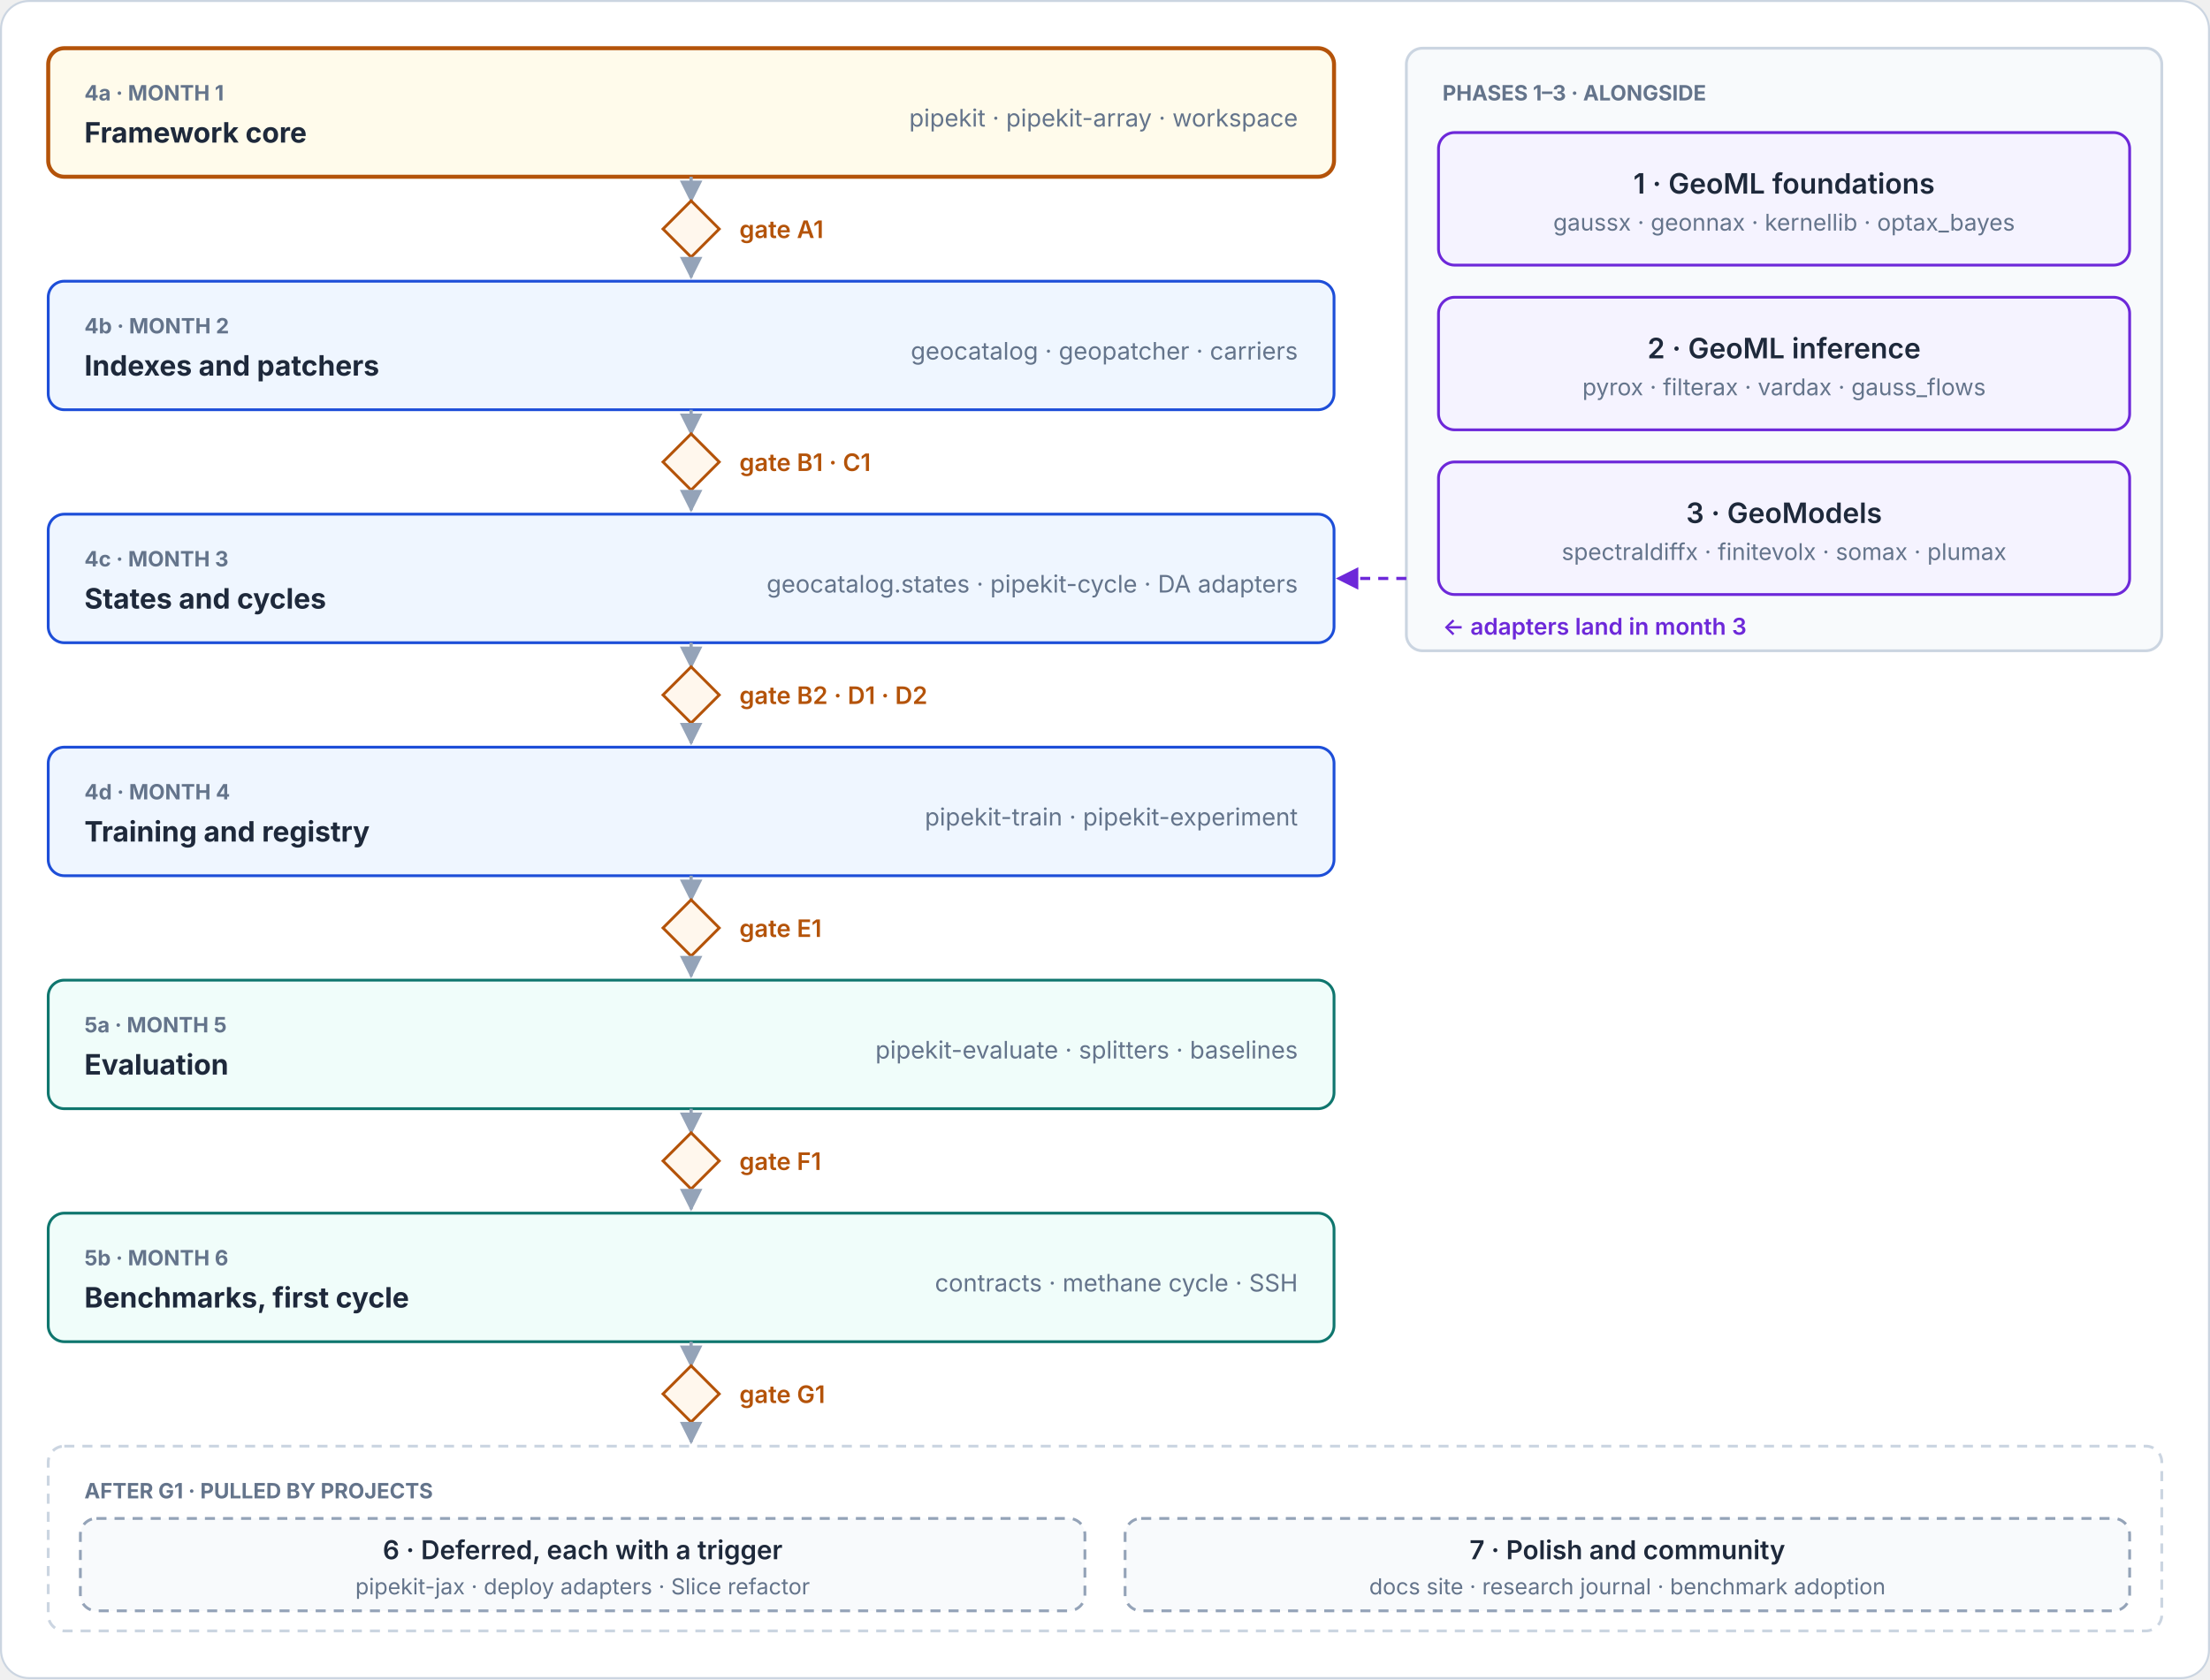
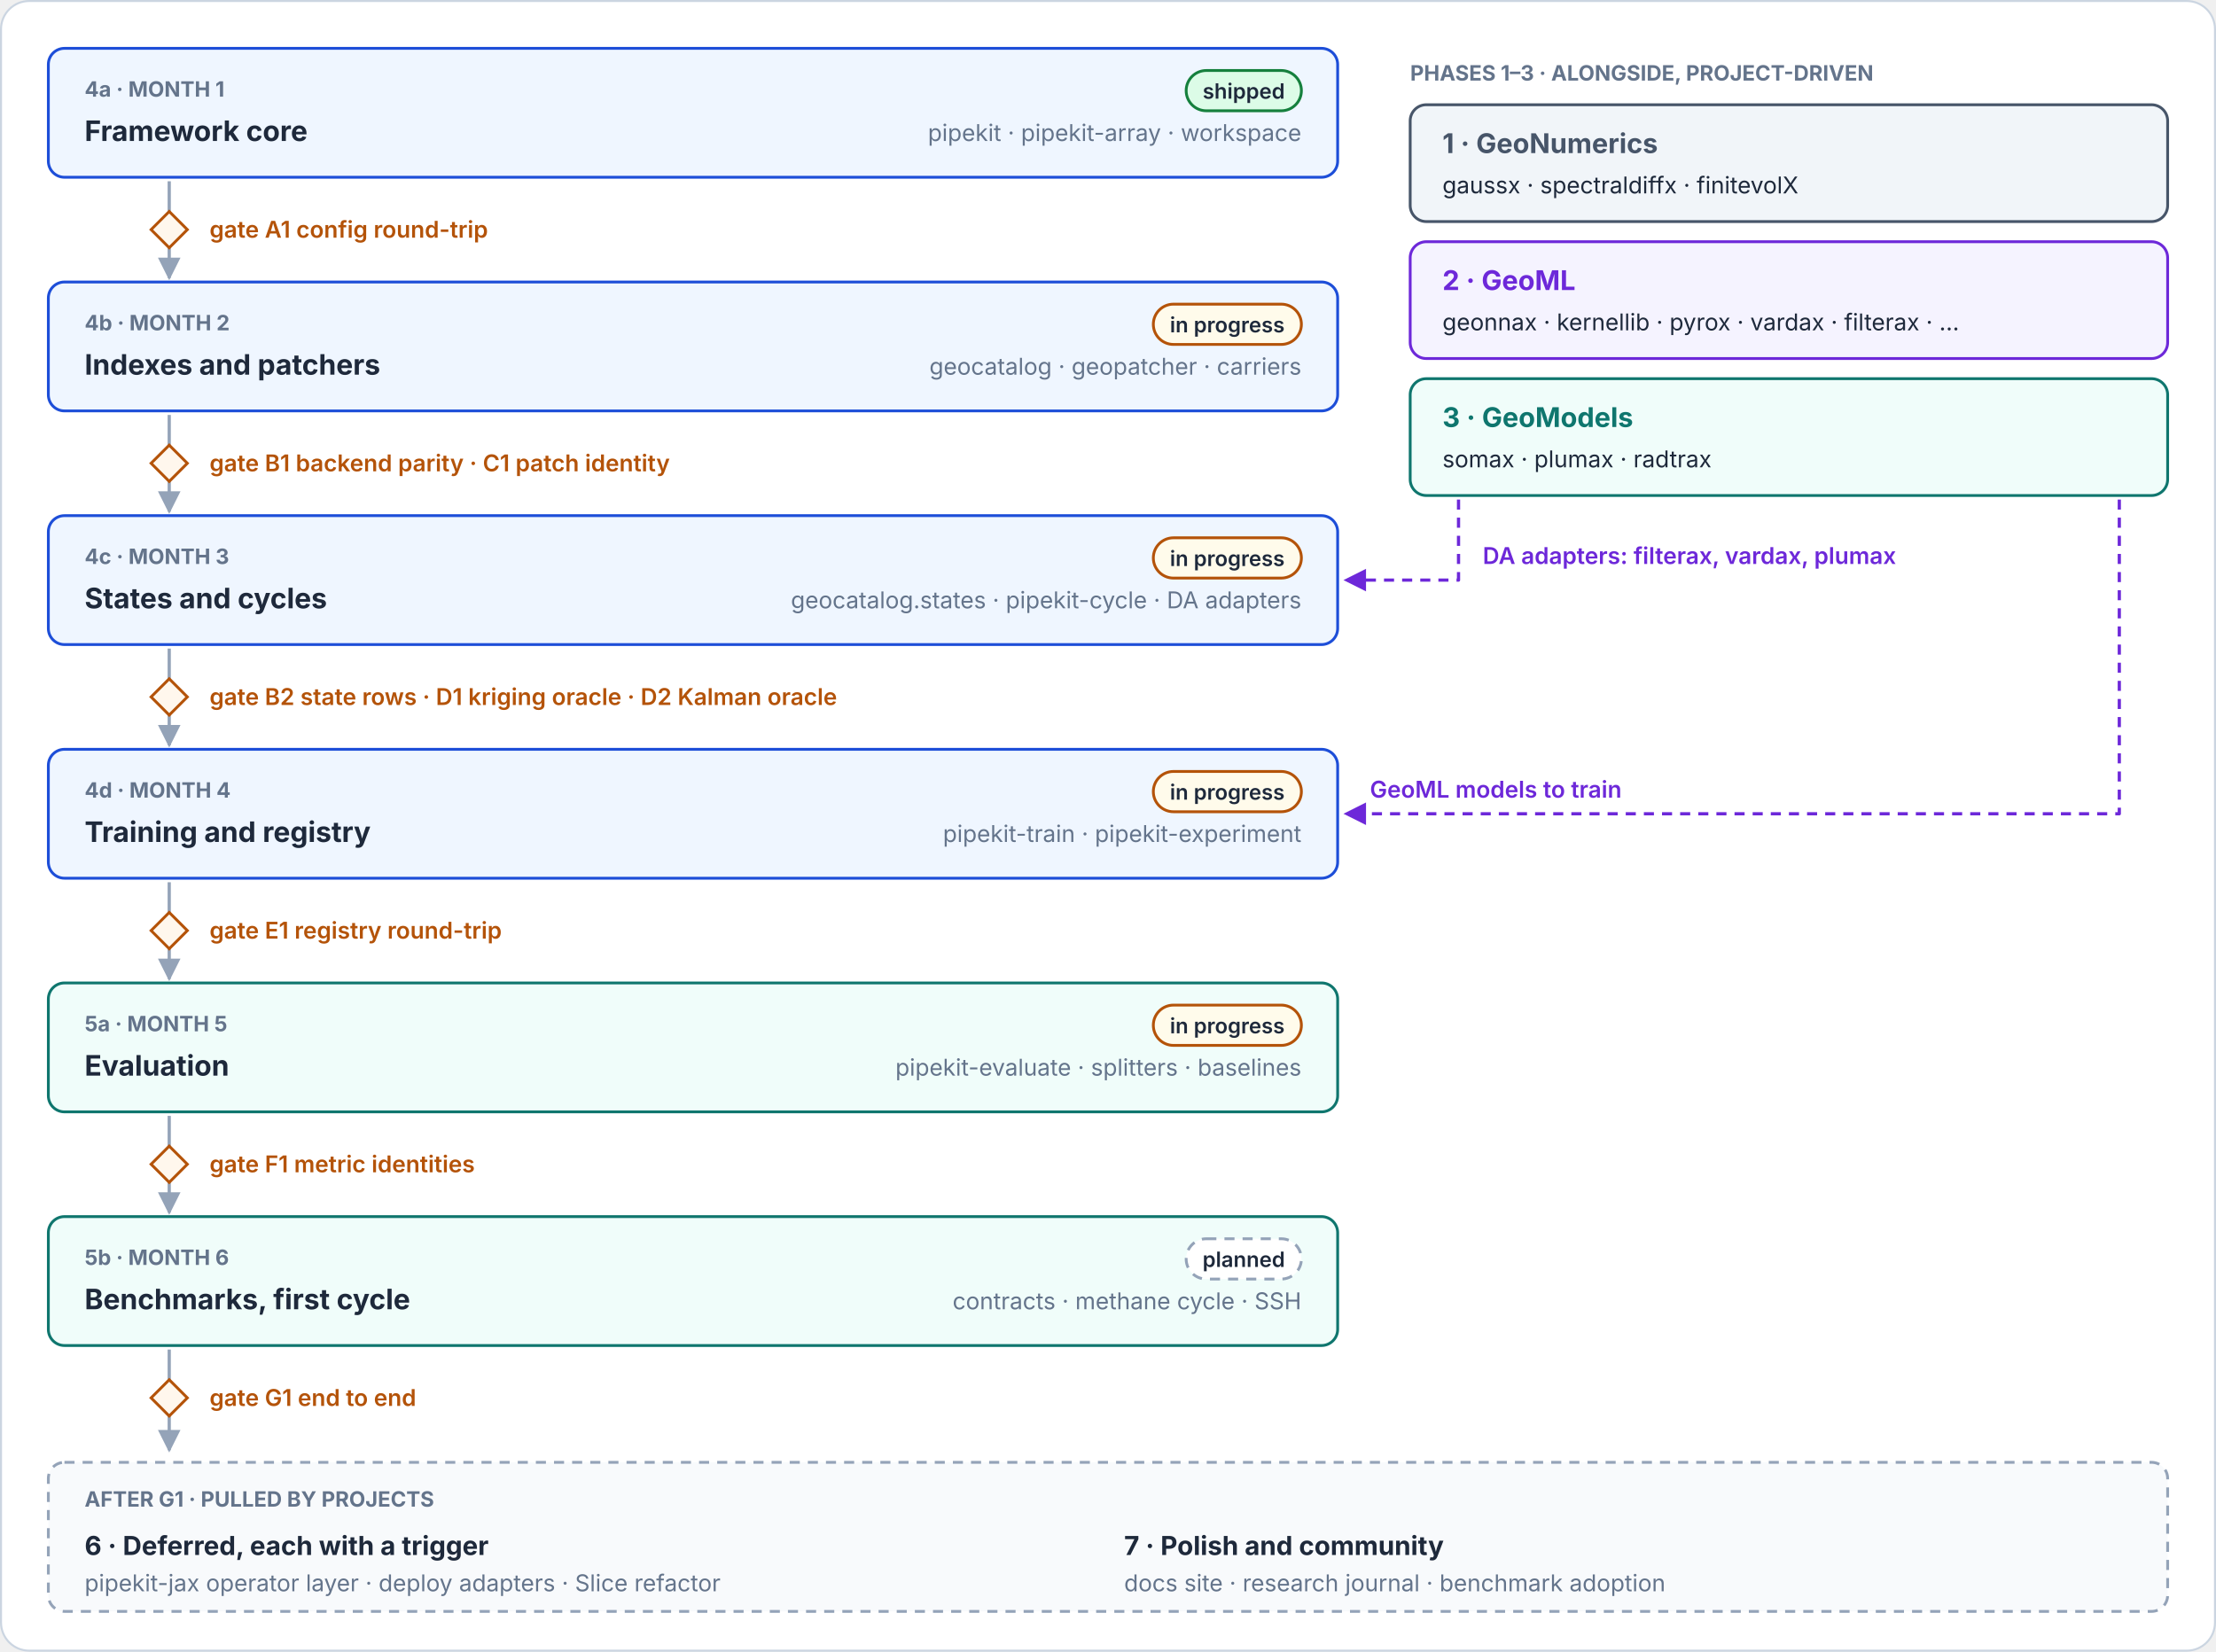
- <svg xmlns="http://www.w3.org/2000/svg" viewBox="0 0 1100 836" width="1100" height="836" role="img" aria-label="The roadmap: six monthly phases from top to bottom, each closed by a gate diamond; phases 1 to 3 run alongside and feed month 3; phases 6 and 7 follow the last gate." font-family="Inter, 'Helvetica Neue', Arial, 'DejaVu Sans', sans-serif">
+ <svg xmlns="http://www.w3.org/2000/svg" viewBox="0 0 1100 820" width="1100" height="820" role="img" aria-label="The roadmap: phases 4 and 5 as six months from top to bottom, each with its status and closed by its gates; phases 1 to 3, one per lower layer, run alongside and feed the DA adapters in month 3 and the models trained in month 4; phases 6 and 7 follow the last gate." font-family="Inter, 'Helvetica Neue', Arial, 'DejaVu Sans', sans-serif">
  <defs>
    <marker id="m6d28d9" viewBox="0 0 10 10" refX="9" refY="5" markerWidth="7" markerHeight="7" orient="auto-start-reverse">
      <path d="M0,0 L10,5 L0,10 z" fill="#6d28d9" />
    </marker>
    <marker id="m94a3b8" viewBox="0 0 10 10" refX="9" refY="5" markerWidth="7" markerHeight="7" orient="auto-start-reverse">
      <path d="M0,0 L10,5 L0,10 z" fill="#94a3b8" />
    </marker>
  </defs>
-   <rect x="0.5" y="0.5" width="1099" height="835" rx="14" fill="#ffffff" stroke="#cbd5e1" />
-   <rect x="24.0" y="24.0" width="640.0" height="64.0" rx="8" fill="#fffbeb" stroke="#b45309" stroke-width="2" />
-   <text x="42.0" y="50.0" font-size="10.5" fill="#64748b" text-anchor="start" font-weight="700">4a · MONTH 1</text>
-   <text x="42.0" y="71.0" font-size="14" fill="#1e293b" text-anchor="start" font-weight="700">Framework core</text>
-   <text x="646.0" y="63.0" font-size="12" fill="#64748b" text-anchor="end" font-weight="400">pipekit · pipekit-array · workspace</text>
-   <path d="M344.0,88.0 L344.0,100.0" fill="none" stroke="#94a3b8" stroke-width="1.6" stroke-linejoin="round" marker-end="url(#m94a3b8)" />
-   <polygon points="344.0,100 358.0,114 344.0,128 330.0,114" fill="#fff7ed" stroke="#b45309" stroke-width="1.4" />
-   <text x="368.0" y="118.5" font-size="12" fill="#b45309" text-anchor="start" font-weight="600">gate A1</text>
-   <path d="M344.0,128.0 L344.0,138.0" fill="none" stroke="#94a3b8" stroke-width="1.6" stroke-linejoin="round" marker-end="url(#m94a3b8)" />
+   <rect x="0.5" y="0.5" width="1099" height="819" rx="14" fill="#ffffff" stroke="#cbd5e1" />
+   <rect x="24.0" y="24.0" width="640.0" height="64.0" rx="8" fill="#eff6ff" stroke="#1d4ed8" stroke-width="1.4" />
+   <text x="42.0" y="48.0" font-size="10.5" fill="#64748b" text-anchor="start" font-weight="700">4a · MONTH 1</text>
+   <text x="42.0" y="70.0" font-size="14" fill="#1e293b" text-anchor="start" font-weight="700">Framework core</text>
+   <text x="646.0" y="70.0" font-size="11.5" fill="#64748b" text-anchor="end" font-weight="400">pipekit · pipekit-array · workspace</text>
+   <rect x="588.8" y="35.0" width="57.2" height="20.0" rx="10" fill="#dcfce7" stroke="#15803d" stroke-width="1.4" />
+   <text x="617.4" y="49.0" font-size="10.5" fill="#1e293b" text-anchor="middle" font-weight="600">shipped</text>
+   <path d="M84.0,90.0 L84.0,138.0" fill="none" stroke="#94a3b8" stroke-width="1.6" stroke-linejoin="round" marker-end="url(#m94a3b8)" />
+   <path d="M84,105.0 L93,114.0 L84,123.0 L75,114.0 Z" fill="#fff7ed" stroke="#b45309" stroke-width="1.4" />
+   <text x="104.0" y="118.0" font-size="11.5" fill="#b45309" text-anchor="start" font-weight="600">gate A1 config round-trip</text>
  <rect x="24.0" y="140.0" width="640.0" height="64.0" rx="8" fill="#eff6ff" stroke="#1d4ed8" stroke-width="1.4" />
-   <text x="42.0" y="166.0" font-size="10.5" fill="#64748b" text-anchor="start" font-weight="700">4b · MONTH 2</text>
-   <text x="42.0" y="187.0" font-size="14" fill="#1e293b" text-anchor="start" font-weight="700">Indexes and patchers</text>
-   <text x="646.0" y="179.0" font-size="12" fill="#64748b" text-anchor="end" font-weight="400">geocatalog · geopatcher · carriers</text>
-   <path d="M344.0,204.0 L344.0,216.0" fill="none" stroke="#94a3b8" stroke-width="1.6" stroke-linejoin="round" marker-end="url(#m94a3b8)" />
-   <polygon points="344.0,216 358.0,230 344.0,244 330.0,230" fill="#fff7ed" stroke="#b45309" stroke-width="1.4" />
-   <text x="368.0" y="234.5" font-size="12" fill="#b45309" text-anchor="start" font-weight="600">gate B1 · C1</text>
-   <path d="M344.0,244.0 L344.0,254.0" fill="none" stroke="#94a3b8" stroke-width="1.6" stroke-linejoin="round" marker-end="url(#m94a3b8)" />
+   <text x="42.0" y="164.0" font-size="10.5" fill="#64748b" text-anchor="start" font-weight="700">4b · MONTH 2</text>
+   <text x="42.0" y="186.0" font-size="14" fill="#1e293b" text-anchor="start" font-weight="700">Indexes and patchers</text>
+   <text x="646.0" y="186.0" font-size="11.5" fill="#64748b" text-anchor="end" font-weight="400">geocatalog · geopatcher · carriers</text>
+   <rect x="572.5" y="151.0" width="73.5" height="20.0" rx="10" fill="#fffbeb" stroke="#b45309" stroke-width="1.4" />
+   <text x="609.2" y="165.0" font-size="10.5" fill="#1e293b" text-anchor="middle" font-weight="600">in progress</text>
+   <path d="M84.0,206.0 L84.0,254.0" fill="none" stroke="#94a3b8" stroke-width="1.6" stroke-linejoin="round" marker-end="url(#m94a3b8)" />
+   <path d="M84,221.0 L93,230.0 L84,239.0 L75,230.0 Z" fill="#fff7ed" stroke="#b45309" stroke-width="1.4" />
+   <text x="104.0" y="234.0" font-size="11.5" fill="#b45309" text-anchor="start" font-weight="600">gate B1 backend parity · C1 patch identity</text>
  <rect x="24.0" y="256.0" width="640.0" height="64.0" rx="8" fill="#eff6ff" stroke="#1d4ed8" stroke-width="1.4" />
-   <text x="42.0" y="282.0" font-size="10.5" fill="#64748b" text-anchor="start" font-weight="700">4c · MONTH 3</text>
-   <text x="42.0" y="303.0" font-size="14" fill="#1e293b" text-anchor="start" font-weight="700">States and cycles</text>
-   <text x="646.0" y="295.0" font-size="12" fill="#64748b" text-anchor="end" font-weight="400">geocatalog.states · pipekit-cycle · DA adapters</text>
-   <path d="M344.0,320.0 L344.0,332.0" fill="none" stroke="#94a3b8" stroke-width="1.6" stroke-linejoin="round" marker-end="url(#m94a3b8)" />
-   <polygon points="344.0,332 358.0,346 344.0,360 330.0,346" fill="#fff7ed" stroke="#b45309" stroke-width="1.4" />
-   <text x="368.0" y="350.5" font-size="12" fill="#b45309" text-anchor="start" font-weight="600">gate B2 · D1 · D2</text>
-   <path d="M344.0,360.0 L344.0,370.0" fill="none" stroke="#94a3b8" stroke-width="1.6" stroke-linejoin="round" marker-end="url(#m94a3b8)" />
+   <text x="42.0" y="280.0" font-size="10.5" fill="#64748b" text-anchor="start" font-weight="700">4c · MONTH 3</text>
+   <text x="42.0" y="302.0" font-size="14" fill="#1e293b" text-anchor="start" font-weight="700">States and cycles</text>
+   <text x="646.0" y="302.0" font-size="11.5" fill="#64748b" text-anchor="end" font-weight="400">geocatalog.states · pipekit-cycle · DA adapters</text>
+   <rect x="572.5" y="267.0" width="73.5" height="20.0" rx="10" fill="#fffbeb" stroke="#b45309" stroke-width="1.4" />
+   <text x="609.2" y="281.0" font-size="10.5" fill="#1e293b" text-anchor="middle" font-weight="600">in progress</text>
+   <path d="M84.0,322.0 L84.0,370.0" fill="none" stroke="#94a3b8" stroke-width="1.6" stroke-linejoin="round" marker-end="url(#m94a3b8)" />
+   <path d="M84,337.0 L93,346.0 L84,355.0 L75,346.0 Z" fill="#fff7ed" stroke="#b45309" stroke-width="1.4" />
+   <text x="104.0" y="350.0" font-size="11.5" fill="#b45309" text-anchor="start" font-weight="600">gate B2 state rows · D1 kriging oracle · D2 Kalman oracle</text>
  <rect x="24.0" y="372.0" width="640.0" height="64.0" rx="8" fill="#eff6ff" stroke="#1d4ed8" stroke-width="1.4" />
-   <text x="42.0" y="398.0" font-size="10.5" fill="#64748b" text-anchor="start" font-weight="700">4d · MONTH 4</text>
-   <text x="42.0" y="419.0" font-size="14" fill="#1e293b" text-anchor="start" font-weight="700">Training and registry</text>
-   <text x="646.0" y="411.0" font-size="12" fill="#64748b" text-anchor="end" font-weight="400">pipekit-train · pipekit-experiment</text>
-   <path d="M344.0,436.0 L344.0,448.0" fill="none" stroke="#94a3b8" stroke-width="1.6" stroke-linejoin="round" marker-end="url(#m94a3b8)" />
-   <polygon points="344.0,448 358.0,462 344.0,476 330.0,462" fill="#fff7ed" stroke="#b45309" stroke-width="1.4" />
-   <text x="368.0" y="466.5" font-size="12" fill="#b45309" text-anchor="start" font-weight="600">gate E1</text>
-   <path d="M344.0,476.0 L344.0,486.0" fill="none" stroke="#94a3b8" stroke-width="1.6" stroke-linejoin="round" marker-end="url(#m94a3b8)" />
+   <text x="42.0" y="396.0" font-size="10.5" fill="#64748b" text-anchor="start" font-weight="700">4d · MONTH 4</text>
+   <text x="42.0" y="418.0" font-size="14" fill="#1e293b" text-anchor="start" font-weight="700">Training and registry</text>
+   <text x="646.0" y="418.0" font-size="11.5" fill="#64748b" text-anchor="end" font-weight="400">pipekit-train · pipekit-experiment</text>
+   <rect x="572.5" y="383.0" width="73.5" height="20.0" rx="10" fill="#fffbeb" stroke="#b45309" stroke-width="1.4" />
+   <text x="609.2" y="397.0" font-size="10.5" fill="#1e293b" text-anchor="middle" font-weight="600">in progress</text>
+   <path d="M84.0,438.0 L84.0,486.0" fill="none" stroke="#94a3b8" stroke-width="1.6" stroke-linejoin="round" marker-end="url(#m94a3b8)" />
+   <path d="M84,453.0 L93,462.0 L84,471.0 L75,462.0 Z" fill="#fff7ed" stroke="#b45309" stroke-width="1.4" />
+   <text x="104.0" y="466.0" font-size="11.5" fill="#b45309" text-anchor="start" font-weight="600">gate E1 registry round-trip</text>
  <rect x="24.0" y="488.0" width="640.0" height="64.0" rx="8" fill="#f0fdfa" stroke="#0f766e" stroke-width="1.4" />
-   <text x="42.0" y="514.0" font-size="10.5" fill="#64748b" text-anchor="start" font-weight="700">5a · MONTH 5</text>
-   <text x="42.0" y="535.0" font-size="14" fill="#1e293b" text-anchor="start" font-weight="700">Evaluation</text>
-   <text x="646.0" y="527.0" font-size="12" fill="#64748b" text-anchor="end" font-weight="400">pipekit-evaluate · splitters · baselines</text>
-   <path d="M344.0,552.0 L344.0,564.0" fill="none" stroke="#94a3b8" stroke-width="1.6" stroke-linejoin="round" marker-end="url(#m94a3b8)" />
-   <polygon points="344.0,564 358.0,578 344.0,592 330.0,578" fill="#fff7ed" stroke="#b45309" stroke-width="1.4" />
-   <text x="368.0" y="582.5" font-size="12" fill="#b45309" text-anchor="start" font-weight="600">gate F1</text>
-   <path d="M344.0,592.0 L344.0,602.0" fill="none" stroke="#94a3b8" stroke-width="1.6" stroke-linejoin="round" marker-end="url(#m94a3b8)" />
+   <text x="42.0" y="512.0" font-size="10.5" fill="#64748b" text-anchor="start" font-weight="700">5a · MONTH 5</text>
+   <text x="42.0" y="534.0" font-size="14" fill="#1e293b" text-anchor="start" font-weight="700">Evaluation</text>
+   <text x="646.0" y="534.0" font-size="11.5" fill="#64748b" text-anchor="end" font-weight="400">pipekit-evaluate · splitters · baselines</text>
+   <rect x="572.5" y="499.0" width="73.5" height="20.0" rx="10" fill="#fffbeb" stroke="#b45309" stroke-width="1.4" />
+   <text x="609.2" y="513.0" font-size="10.5" fill="#1e293b" text-anchor="middle" font-weight="600">in progress</text>
+   <path d="M84.0,554.0 L84.0,602.0" fill="none" stroke="#94a3b8" stroke-width="1.6" stroke-linejoin="round" marker-end="url(#m94a3b8)" />
+   <path d="M84,569.0 L93,578.0 L84,587.0 L75,578.0 Z" fill="#fff7ed" stroke="#b45309" stroke-width="1.4" />
+   <text x="104.0" y="582.0" font-size="11.5" fill="#b45309" text-anchor="start" font-weight="600">gate F1 metric identities</text>
  <rect x="24.0" y="604.0" width="640.0" height="64.0" rx="8" fill="#f0fdfa" stroke="#0f766e" stroke-width="1.4" />
-   <text x="42.0" y="630.0" font-size="10.5" fill="#64748b" text-anchor="start" font-weight="700">5b · MONTH 6</text>
-   <text x="42.0" y="651.0" font-size="14" fill="#1e293b" text-anchor="start" font-weight="700">Benchmarks, first cycle</text>
-   <text x="646.0" y="643.0" font-size="12" fill="#64748b" text-anchor="end" font-weight="400">contracts · methane cycle · SSH</text>
-   <path d="M344.0,668.0 L344.0,680.0" fill="none" stroke="#94a3b8" stroke-width="1.6" stroke-linejoin="round" marker-end="url(#m94a3b8)" />
-   <polygon points="344.0,680 358.0,694 344.0,708 330.0,694" fill="#fff7ed" stroke="#b45309" stroke-width="1.4" />
-   <text x="368.0" y="698.5" font-size="12" fill="#b45309" text-anchor="start" font-weight="600">gate G1</text>
-   <path d="M344.0,708.0 L344.0,718.0" fill="none" stroke="#94a3b8" stroke-width="1.6" stroke-linejoin="round" marker-end="url(#m94a3b8)" />
-   <rect x="700.0" y="24.0" width="376.0" height="300.0" rx="8" fill="#f8fafc" stroke="#cbd5e1" stroke-width="1.4" />
-   <text x="718.0" y="50.0" font-size="10.5" fill="#64748b" text-anchor="start" font-weight="700">PHASES 1–3 · ALONGSIDE</text>
-   <rect x="716.0" y="66.0" width="344.0" height="66.0" rx="8" fill="#f5f3ff" stroke="#6d28d9" stroke-width="1.4" />
-   <text x="888.0" y="96.4" font-size="14" fill="#1e293b" text-anchor="middle" font-weight="600">1 · GeoML foundations</text>
-   <text x="888.0" y="114.8" font-size="11.5" fill="#64748b" text-anchor="middle" font-weight="400">gaussx · geonnax · kernellib · optax_bayes</text>
-   <rect x="716.0" y="148.0" width="344.0" height="66.0" rx="8" fill="#f5f3ff" stroke="#6d28d9" stroke-width="1.4" />
-   <text x="888.0" y="178.4" font-size="14" fill="#1e293b" text-anchor="middle" font-weight="600">2 · GeoML inference</text>
-   <text x="888.0" y="196.8" font-size="11.5" fill="#64748b" text-anchor="middle" font-weight="400">pyrox · filterax · vardax · gauss_flows</text>
-   <rect x="716.0" y="230.0" width="344.0" height="66.0" rx="8" fill="#f5f3ff" stroke="#6d28d9" stroke-width="1.4" />
-   <text x="888.0" y="260.4" font-size="14" fill="#1e293b" text-anchor="middle" font-weight="600">3 · GeoModels</text>
-   <text x="888.0" y="278.8" font-size="11.5" fill="#64748b" text-anchor="middle" font-weight="400">spectraldiffx · finitevolx · somax · plumax</text>
-   <path d="M700.0,288.0 L666.0,288.0" fill="none" stroke="#6d28d9" stroke-width="1.6" stroke-linejoin="round" stroke-dasharray="5 4" marker-end="url(#m6d28d9)" />
-   <text x="718.0" y="316.0" font-size="11.5" fill="#6d28d9" text-anchor="start" font-weight="600">← adapters land in month 3</text>
-   <rect x="24.0" y="720.0" width="1052.0" height="92.0" rx="8" fill="#ffffff" stroke="#cbd5e1" stroke-width="1.4" stroke-dasharray="5 4" />
-   <text x="42.0" y="746.0" font-size="10.5" fill="#64748b" text-anchor="start" font-weight="700">AFTER G1 · PULLED BY PROJECTS</text>
-   <rect x="40.0" y="756.0" width="500.0" height="46.0" rx="8" fill="#f8fafc" stroke="#94a3b8" stroke-width="1.4" stroke-dasharray="5 4" />
-   <text x="290.0" y="776.3" font-size="13" fill="#1e293b" text-anchor="middle" font-weight="600">6 · Deferred, each with a trigger</text>
-   <text x="290.0" y="793.8" font-size="11" fill="#64748b" text-anchor="middle" font-weight="400">pipekit-jax · deploy adapters · Slice refactor</text>
-   <rect x="560.0" y="756.0" width="500.0" height="46.0" rx="8" fill="#f8fafc" stroke="#94a3b8" stroke-width="1.4" stroke-dasharray="5 4" />
-   <text x="810.0" y="776.3" font-size="13" fill="#1e293b" text-anchor="middle" font-weight="600">7 · Polish and community</text>
-   <text x="810.0" y="793.8" font-size="11" fill="#64748b" text-anchor="middle" font-weight="400">docs site · research journal · benchmark adoption</text>
+   <text x="42.0" y="628.0" font-size="10.5" fill="#64748b" text-anchor="start" font-weight="700">5b · MONTH 6</text>
+   <text x="42.0" y="650.0" font-size="14" fill="#1e293b" text-anchor="start" font-weight="700">Benchmarks, first cycle</text>
+   <text x="646.0" y="650.0" font-size="11.5" fill="#64748b" text-anchor="end" font-weight="400">contracts · methane cycle · SSH</text>
+   <rect x="588.8" y="615.0" width="57.2" height="20.0" rx="10" fill="#ffffff" stroke="#94a3b8" stroke-width="1.4" stroke-dasharray="5 4" />
+   <text x="617.4" y="629.0" font-size="10.5" fill="#1e293b" text-anchor="middle" font-weight="600">planned</text>
+   <path d="M84.0,670.0 L84.0,720.0" fill="none" stroke="#94a3b8" stroke-width="1.6" stroke-linejoin="round" marker-end="url(#m94a3b8)" />
+   <path d="M84,685.0 L93,694.0 L84,703.0 L75,694.0 Z" fill="#fff7ed" stroke="#b45309" stroke-width="1.4" />
+   <text x="104.0" y="698.0" font-size="11.5" fill="#b45309" text-anchor="start" font-weight="600">gate G1 end to end</text>
+   <text x="700.0" y="40.0" font-size="10.5" fill="#64748b" text-anchor="start" font-weight="700">PHASES 1–3 · ALONGSIDE, PROJECT-DRIVEN</text>
+   <rect x="700.0" y="52.0" width="376.0" height="58.0" rx="8" fill="#f1f5f9" stroke="#475569" stroke-width="1.4" />
+   <text x="716.0" y="76.0" font-size="13.5" fill="#475569" text-anchor="start" font-weight="700">1 · GeoNumerics</text>
+   <text x="716.0" y="96.0" font-size="11.5" fill="#1e293b" text-anchor="start" font-weight="400">gaussx · spectraldiffx · finitevolX</text>
+   <rect x="700.0" y="120.0" width="376.0" height="58.0" rx="8" fill="#f5f3ff" stroke="#6d28d9" stroke-width="1.4" />
+   <text x="716.0" y="144.0" font-size="13.5" fill="#6d28d9" text-anchor="start" font-weight="700">2 · GeoML</text>
+   <text x="716.0" y="164.0" font-size="11.5" fill="#1e293b" text-anchor="start" font-weight="400">geonnax · kernellib · pyrox · vardax · filterax · …</text>
+   <rect x="700.0" y="188.0" width="376.0" height="58.0" rx="8" fill="#f0fdfa" stroke="#0f766e" stroke-width="1.4" />
+   <text x="716.0" y="212.0" font-size="13.5" fill="#0f766e" text-anchor="start" font-weight="700">3 · GeoModels</text>
+   <text x="716.0" y="232.0" font-size="11.5" fill="#1e293b" text-anchor="start" font-weight="400">somax · plumax · radtrax</text>
+   <path d="M724.0,248.0 L724.0,288.0 L668.0,288.0" fill="none" stroke="#6d28d9" stroke-width="1.6" stroke-linejoin="round" stroke-dasharray="5 4" marker-end="url(#m6d28d9)" />
+   <text x="736.0" y="280.0" font-size="11.5" fill="#6d28d9" text-anchor="start" font-weight="600">DA adapters: filterax, vardax, plumax</text>
+   <path d="M1052.0,248.0 L1052.0,404.0 L668.0,404.0" fill="none" stroke="#6d28d9" stroke-width="1.6" stroke-linejoin="round" stroke-dasharray="5 4" marker-end="url(#m6d28d9)" />
+   <text x="680.0" y="396.0" font-size="11.5" fill="#6d28d9" text-anchor="start" font-weight="600">GeoML models to train</text>
+   <rect x="24.0" y="726.0" width="1052.0" height="74.0" rx="8" fill="#f8fafc" stroke="#94a3b8" stroke-width="1.4" stroke-dasharray="5 4" />
+   <text x="42.0" y="748.0" font-size="10.5" fill="#64748b" text-anchor="start" font-weight="700">AFTER G1 · PULLED BY PROJECTS</text>
+   <text x="42.0" y="772.0" font-size="13" fill="#1e293b" text-anchor="start" font-weight="700">6 · Deferred, each with a trigger</text>
+   <text x="42.0" y="790.0" font-size="11.5" fill="#64748b" text-anchor="start" font-weight="400">pipekit-jax operator layer · deploy adapters · Slice refactor</text>
+   <text x="558.0" y="772.0" font-size="13" fill="#1e293b" text-anchor="start" font-weight="700">7 · Polish and community</text>
+   <text x="558.0" y="790.0" font-size="11.5" fill="#64748b" text-anchor="start" font-weight="400">docs site · research journal · benchmark adoption</text>
</svg>
